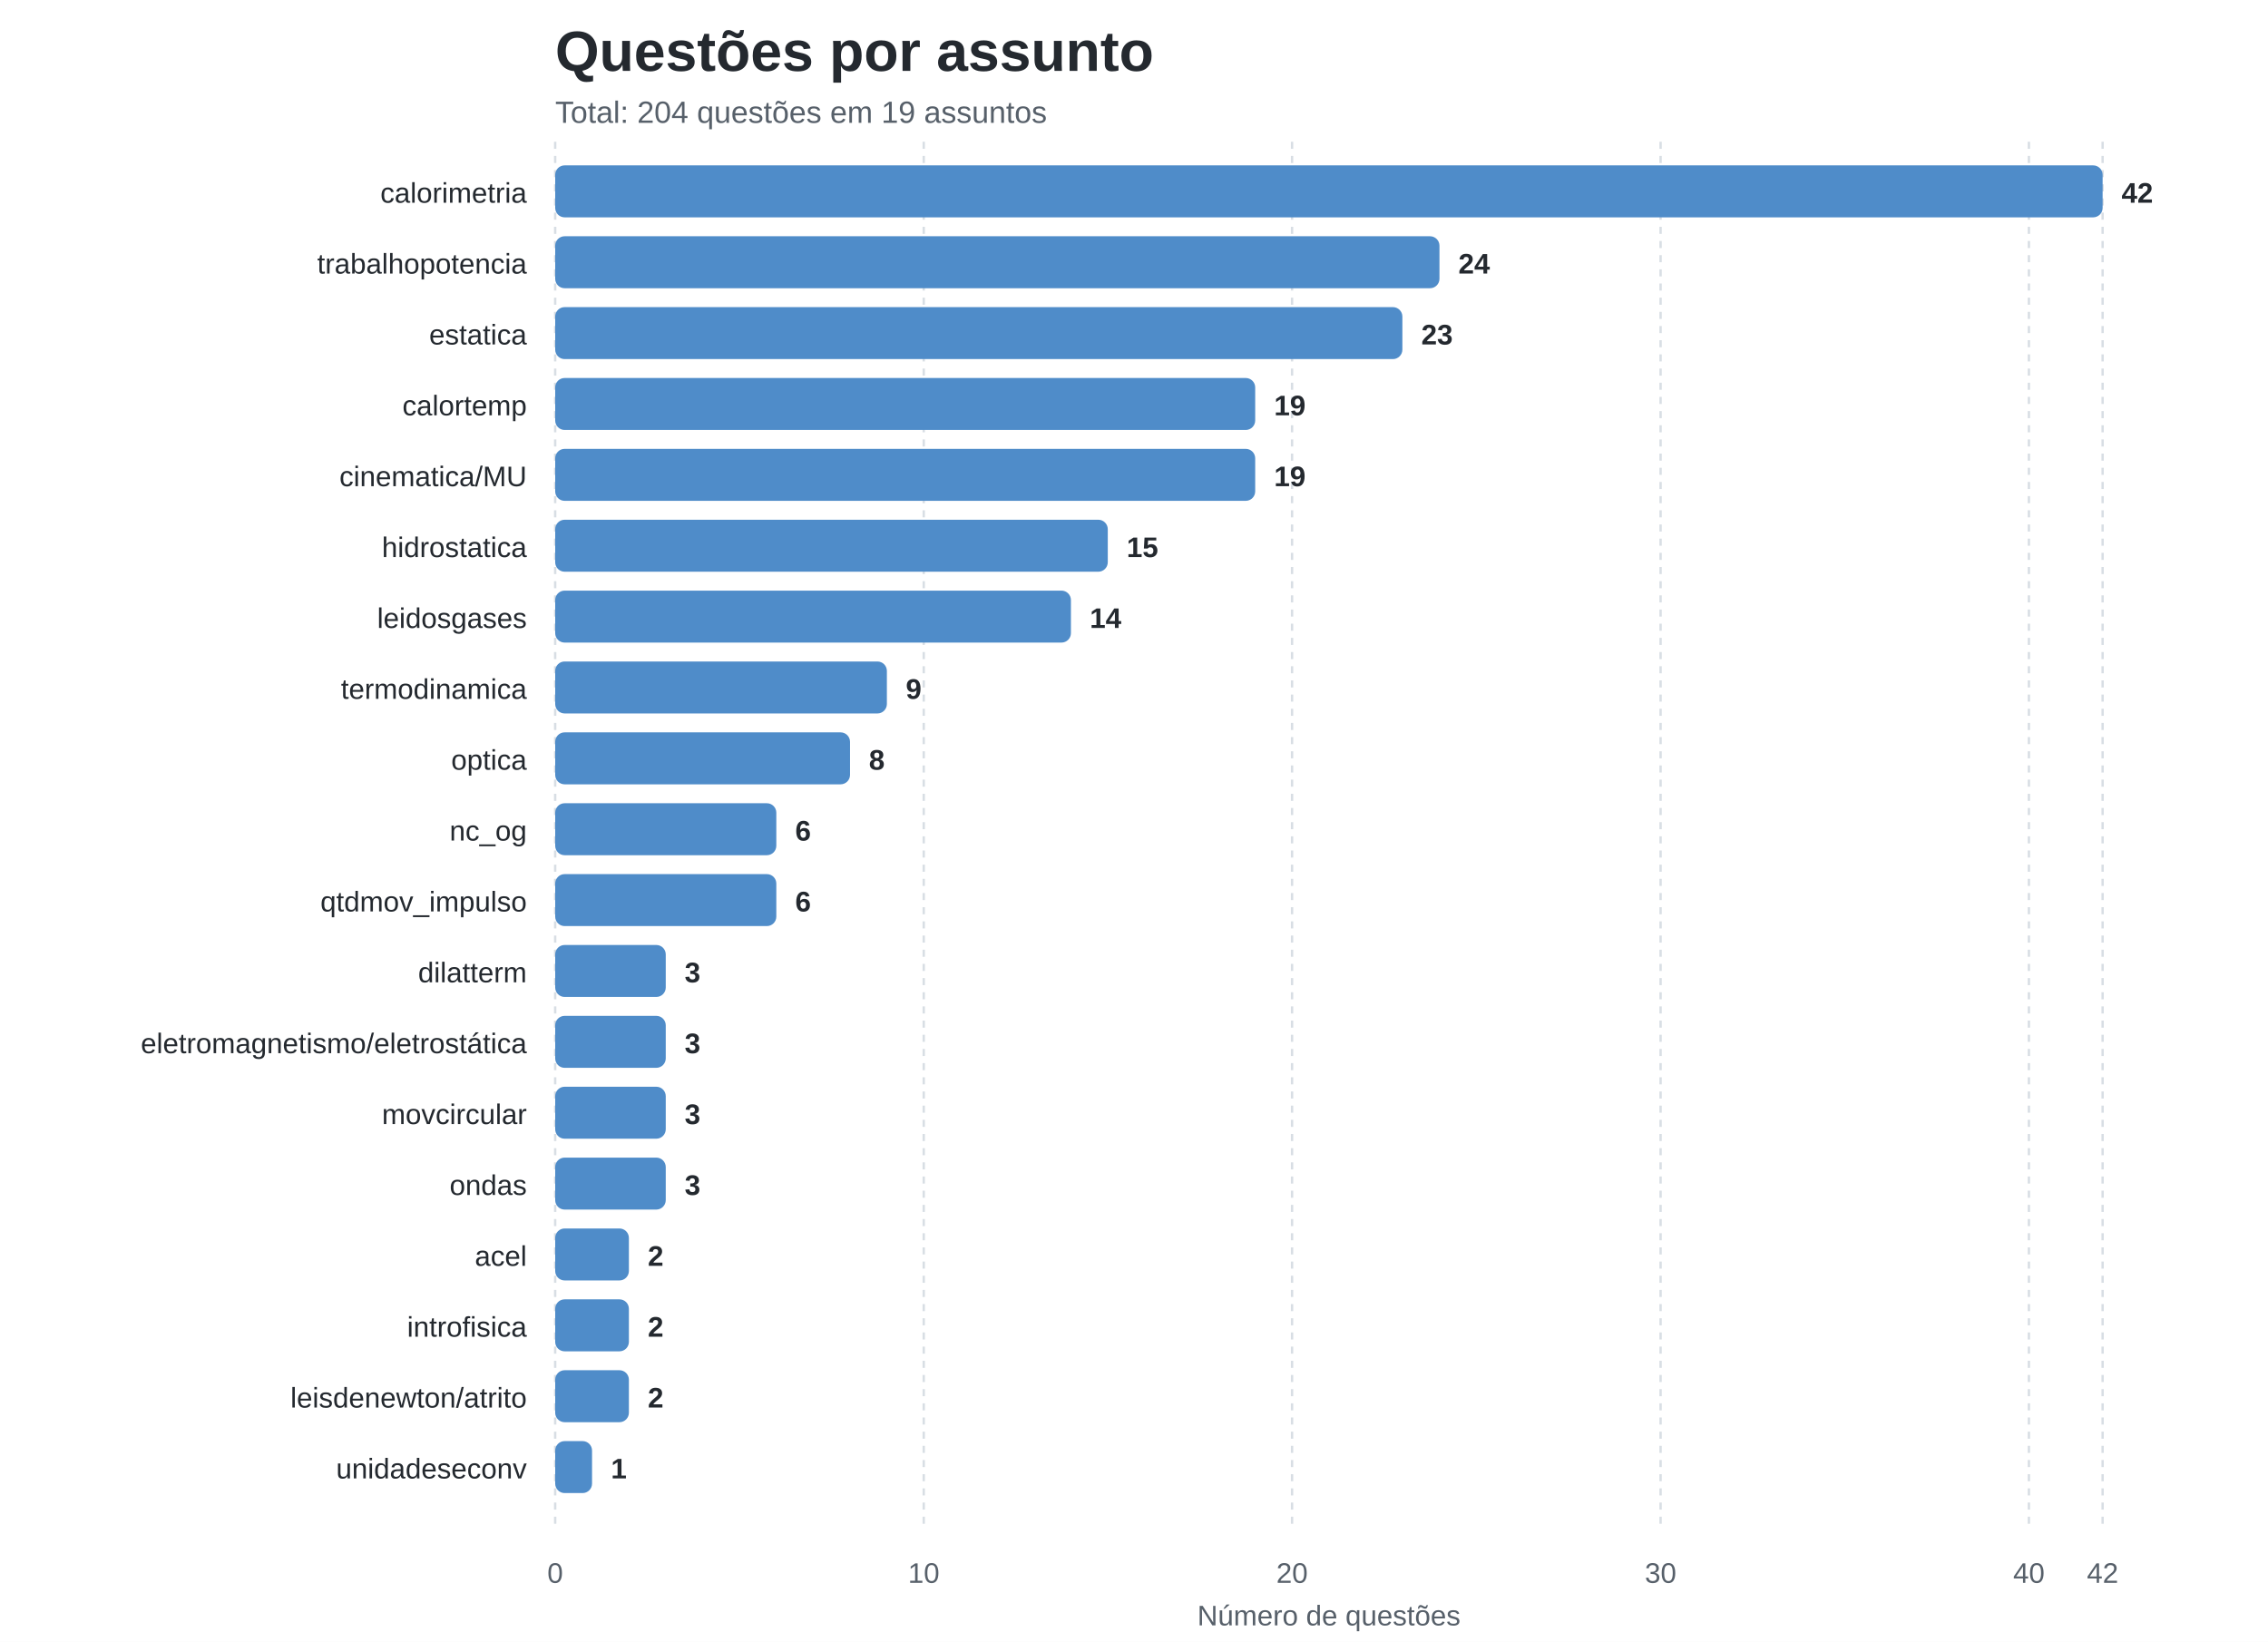
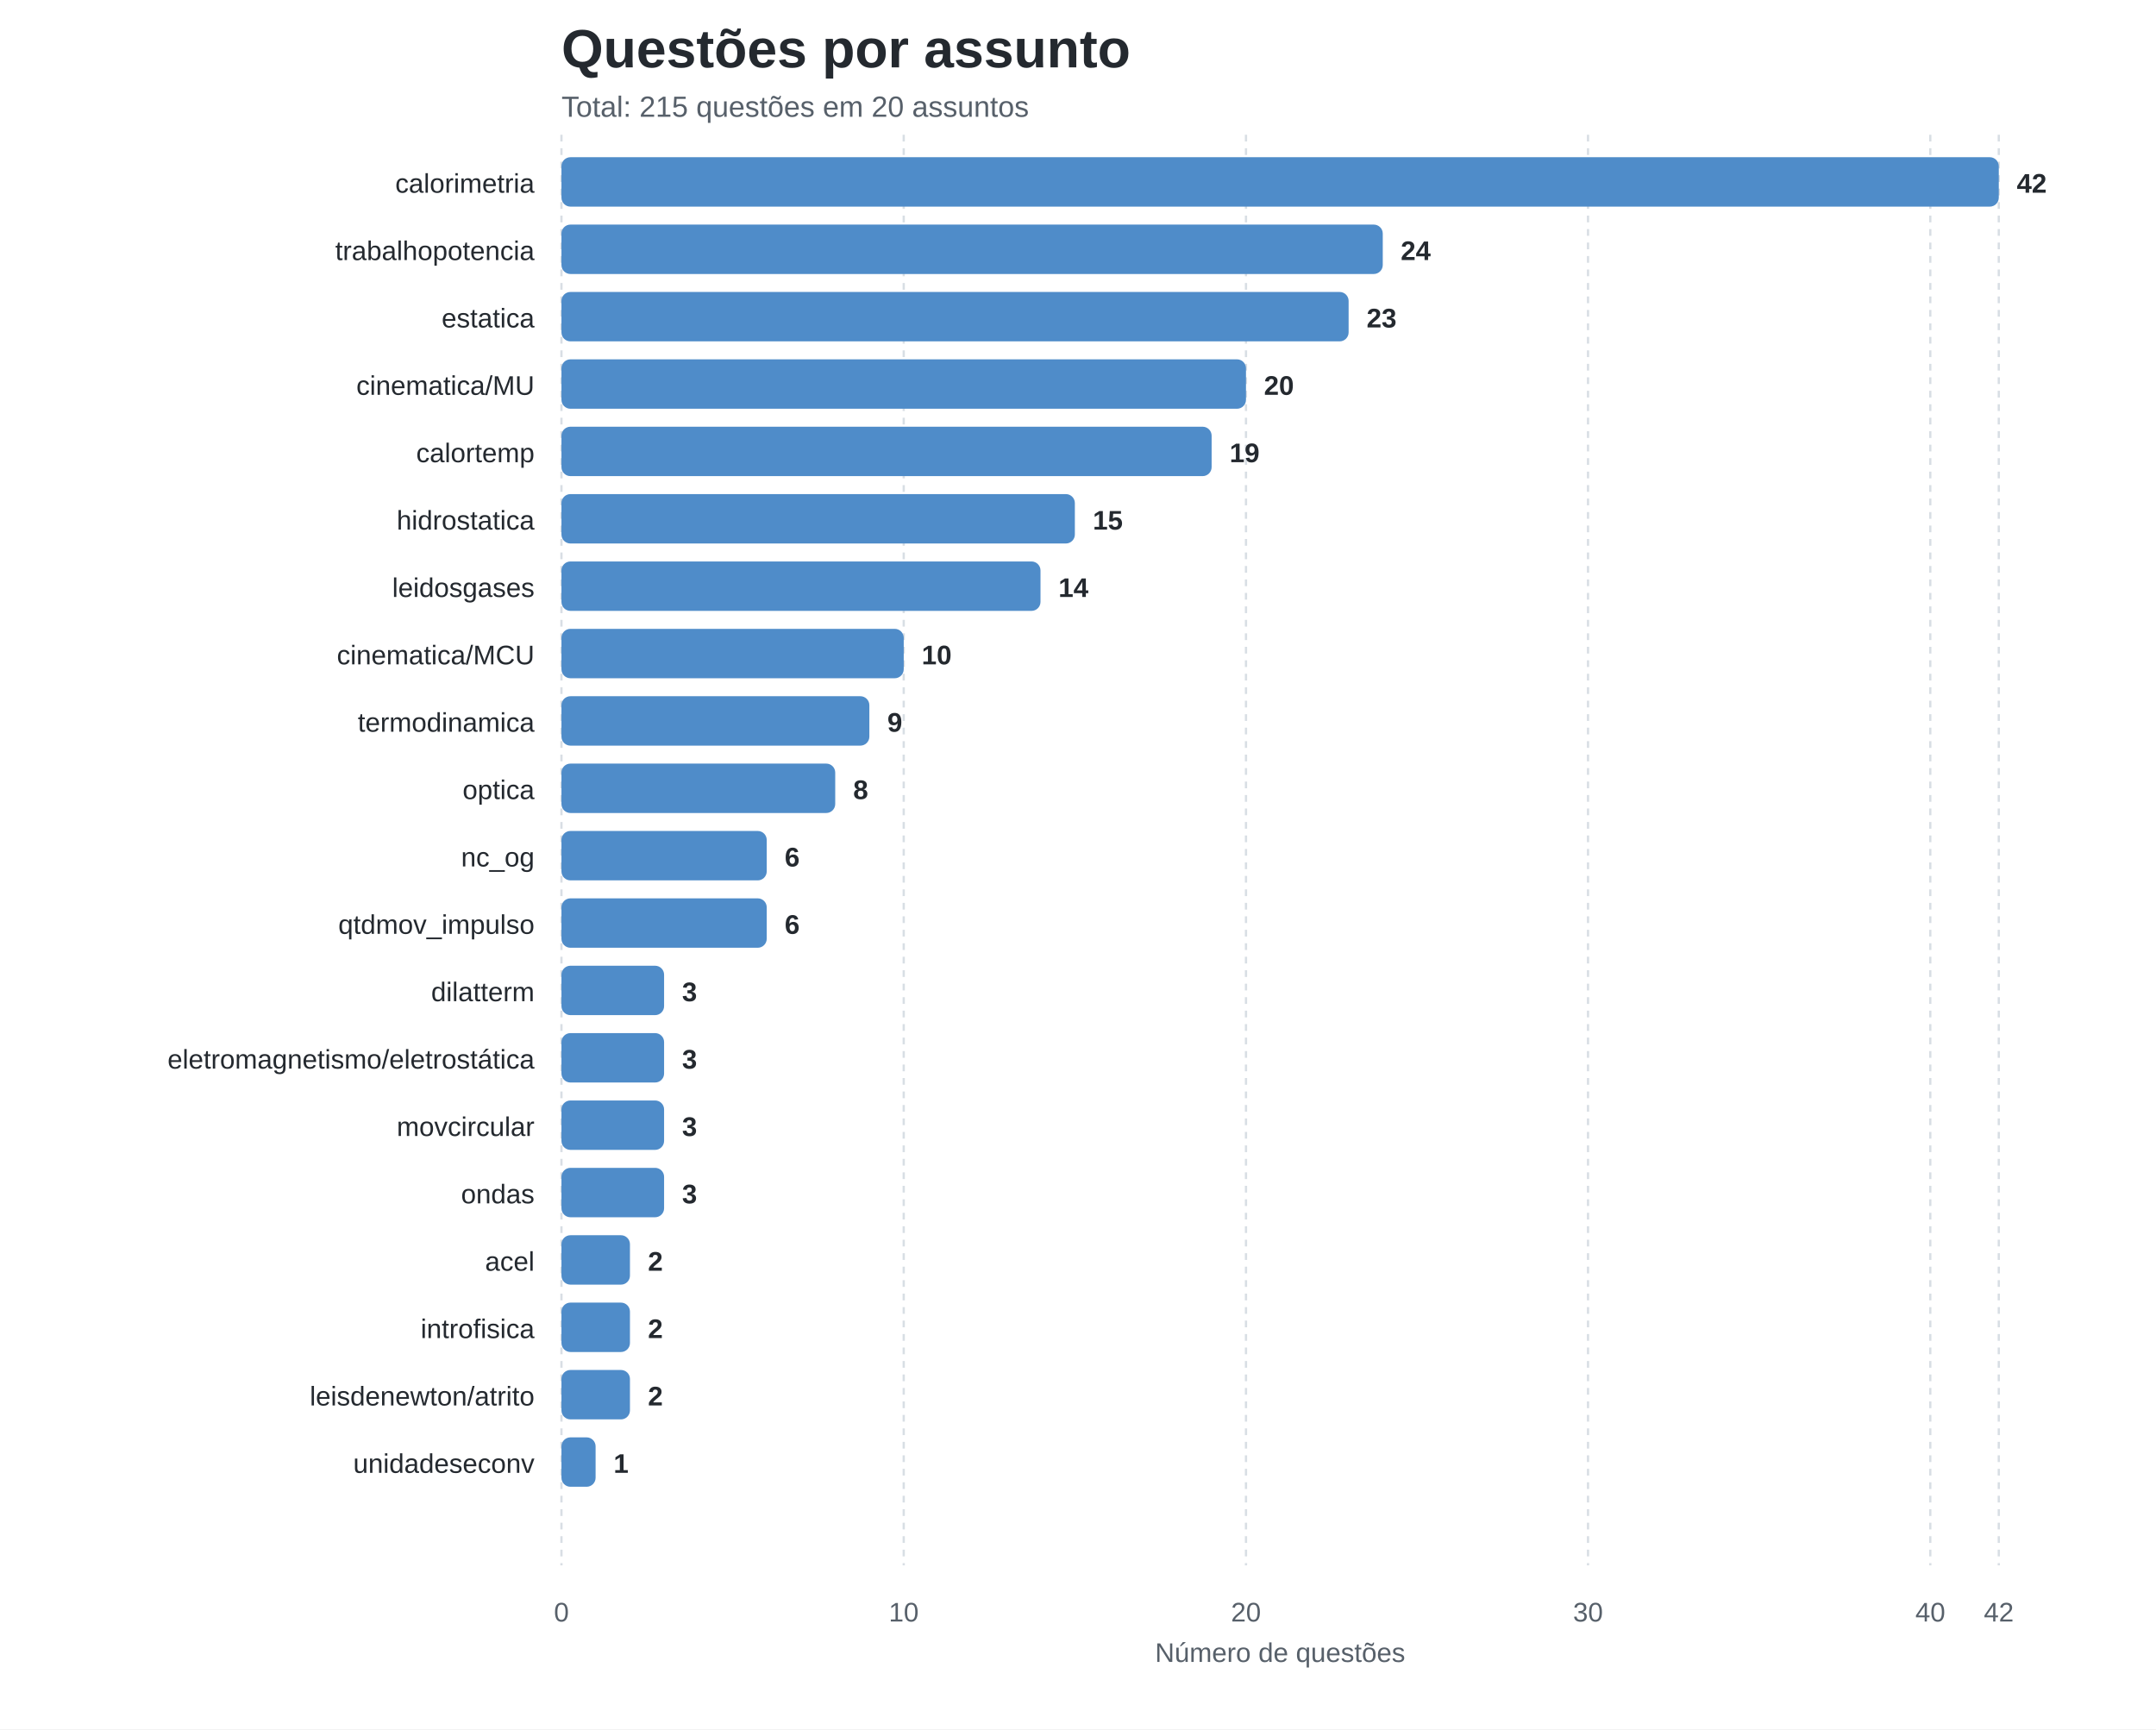
- <svg xmlns="http://www.w3.org/2000/svg" width="960" height="695" viewBox="0 0 960 695" role="img" aria-labelledby="title desc">
+ <svg xmlns="http://www.w3.org/2000/svg" width="960" height="770" viewBox="0 0 960 770" role="img" aria-labelledby="title desc">
  <rect width="100%" height="100%" fill="white" />
  <style>text{font-family:-apple-system,BlinkMacSystemFont,"Segoe UI",Arial,sans-serif;fill:#24292f}.title{font-size:24px;font-weight:700}.subtitle{font-size:13px;fill:#57606a}.axis{font-size:12px;fill:#57606a}.label{font-size:12px}.value{font-size:12px;font-weight:600}.grid{stroke:#d8dee4;stroke-dasharray:3 3}.bar{fill:#4f8cc9}</style>
-   <text x="235" y="30" class="title">Questões por assunto</text>
-   <text x="235" y="52" class="subtitle">Total: 204 questões em 19 assuntos</text>
-   <line x1="235.0" x2="235.0" y1="60" y2="645" class="grid" />
-   <text x="235.0" y="670" text-anchor="middle" class="axis">0</text>
-   <line x1="391.0" x2="391.0" y1="60" y2="645" class="grid" />
-   <text x="391.0" y="670" text-anchor="middle" class="axis">10</text>
-   <line x1="546.9" x2="546.9" y1="60" y2="645" class="grid" />
-   <text x="546.9" y="670" text-anchor="middle" class="axis">20</text>
-   <line x1="702.9" x2="702.9" y1="60" y2="645" class="grid" />
-   <text x="702.9" y="670" text-anchor="middle" class="axis">30</text>
-   <line x1="858.8" x2="858.8" y1="60" y2="645" class="grid" />
-   <text x="858.8" y="670" text-anchor="middle" class="axis">40</text>
-   <line x1="890.0" x2="890.0" y1="60" y2="645" class="grid" />
-   <text x="890.0" y="670" text-anchor="middle" class="axis">42</text>
-   <text x="562.5" y="688" text-anchor="middle" class="axis">Número de questões</text>
-   <text x="223" y="85.8" text-anchor="end" class="label">calorimetria</text>
-   <rect x="235" y="70" width="655.0" height="22" rx="4" class="bar" />
+   <text x="250" y="30" class="title">Questões por assunto</text>
+   <text x="250" y="52" class="subtitle">Total: 215 questões em 20 assuntos</text>
+   <line x1="250.0" x2="250.0" y1="60" y2="697" class="grid" />
+   <text x="250.0" y="722" text-anchor="middle" class="axis">0</text>
+   <line x1="402.4" x2="402.4" y1="60" y2="697" class="grid" />
+   <text x="402.4" y="722" text-anchor="middle" class="axis">10</text>
+   <line x1="554.8" x2="554.8" y1="60" y2="697" class="grid" />
+   <text x="554.8" y="722" text-anchor="middle" class="axis">20</text>
+   <line x1="707.1" x2="707.1" y1="60" y2="697" class="grid" />
+   <text x="707.1" y="722" text-anchor="middle" class="axis">30</text>
+   <line x1="859.5" x2="859.5" y1="60" y2="697" class="grid" />
+   <text x="859.5" y="722" text-anchor="middle" class="axis">40</text>
+   <line x1="890.0" x2="890.0" y1="60" y2="697" class="grid" />
+   <text x="890.0" y="722" text-anchor="middle" class="axis">42</text>
+   <text x="570.0" y="740" text-anchor="middle" class="axis">Número de questões</text>
+   <text x="238" y="85.8" text-anchor="end" class="label">calorimetria</text>
+   <rect x="250" y="70" width="640.0" height="22" rx="4" class="bar" />
  <text x="898.0" y="85.8" class="value">42</text>
-   <text x="223" y="115.8" text-anchor="end" class="label">trabalhopotencia</text>
-   <rect x="235" y="100" width="374.3" height="22" rx="4" class="bar" />
-   <text x="617.3" y="115.8" class="value">24</text>
-   <text x="223" y="145.8" text-anchor="end" class="label">estatica</text>
-   <rect x="235" y="130" width="358.6" height="22" rx="4" class="bar" />
-   <text x="601.6" y="145.8" class="value">23</text>
-   <text x="223" y="175.8" text-anchor="end" class="label">calortemp</text>
-   <rect x="235" y="160" width="296.3" height="22" rx="4" class="bar" />
-   <text x="539.3" y="175.8" class="value">19</text>
-   <text x="223" y="205.8" text-anchor="end" class="label">cinematica/MU</text>
-   <rect x="235" y="190" width="296.3" height="22" rx="4" class="bar" />
-   <text x="539.3" y="205.8" class="value">19</text>
-   <text x="223" y="235.8" text-anchor="end" class="label">hidrostatica</text>
-   <rect x="235" y="220" width="233.9" height="22" rx="4" class="bar" />
-   <text x="476.9" y="235.8" class="value">15</text>
-   <text x="223" y="265.8" text-anchor="end" class="label">leidosgases</text>
-   <rect x="235" y="250" width="218.3" height="22" rx="4" class="bar" />
-   <text x="461.3" y="265.8" class="value">14</text>
-   <text x="223" y="295.8" text-anchor="end" class="label">termodinamica</text>
-   <rect x="235" y="280" width="140.4" height="22" rx="4" class="bar" />
-   <text x="383.4" y="295.8" class="value">9</text>
-   <text x="223" y="325.8" text-anchor="end" class="label">optica</text>
-   <rect x="235" y="310" width="124.8" height="22" rx="4" class="bar" />
-   <text x="367.8" y="325.8" class="value">8</text>
-   <text x="223" y="355.8" text-anchor="end" class="label">nc_og</text>
-   <rect x="235" y="340" width="93.6" height="22" rx="4" class="bar" />
-   <text x="336.6" y="355.8" class="value">6</text>
-   <text x="223" y="385.8" text-anchor="end" class="label">qtdmov_impulso</text>
-   <rect x="235" y="370" width="93.6" height="22" rx="4" class="bar" />
-   <text x="336.6" y="385.8" class="value">6</text>
-   <text x="223" y="415.8" text-anchor="end" class="label">dilatterm</text>
-   <rect x="235" y="400" width="46.8" height="22" rx="4" class="bar" />
-   <text x="289.8" y="415.8" class="value">3</text>
-   <text x="223" y="445.8" text-anchor="end" class="label">eletromagnetismo/eletrostática</text>
-   <rect x="235" y="430" width="46.8" height="22" rx="4" class="bar" />
-   <text x="289.8" y="445.8" class="value">3</text>
-   <text x="223" y="475.8" text-anchor="end" class="label">movcircular</text>
-   <rect x="235" y="460" width="46.8" height="22" rx="4" class="bar" />
-   <text x="289.8" y="475.8" class="value">3</text>
-   <text x="223" y="505.8" text-anchor="end" class="label">ondas</text>
-   <rect x="235" y="490" width="46.8" height="22" rx="4" class="bar" />
-   <text x="289.8" y="505.8" class="value">3</text>
-   <text x="223" y="535.8" text-anchor="end" class="label">acel</text>
-   <rect x="235" y="520" width="31.2" height="22" rx="4" class="bar" />
-   <text x="274.2" y="535.8" class="value">2</text>
-   <text x="223" y="565.8" text-anchor="end" class="label">introfisica</text>
-   <rect x="235" y="550" width="31.2" height="22" rx="4" class="bar" />
-   <text x="274.2" y="565.8" class="value">2</text>
-   <text x="223" y="595.8" text-anchor="end" class="label">leisdenewton/atrito</text>
-   <rect x="235" y="580" width="31.2" height="22" rx="4" class="bar" />
-   <text x="274.2" y="595.8" class="value">2</text>
-   <text x="223" y="625.8" text-anchor="end" class="label">unidadeseconv</text>
-   <rect x="235" y="610" width="15.6" height="22" rx="4" class="bar" />
-   <text x="258.6" y="625.8" class="value">1</text>
+   <text x="238" y="115.8" text-anchor="end" class="label">trabalhopotencia</text>
+   <rect x="250" y="100" width="365.7" height="22" rx="4" class="bar" />
+   <text x="623.7" y="115.8" class="value">24</text>
+   <text x="238" y="145.8" text-anchor="end" class="label">estatica</text>
+   <rect x="250" y="130" width="350.5" height="22" rx="4" class="bar" />
+   <text x="608.5" y="145.8" class="value">23</text>
+   <text x="238" y="175.8" text-anchor="end" class="label">cinematica/MU</text>
+   <rect x="250" y="160" width="304.8" height="22" rx="4" class="bar" />
+   <text x="562.8" y="175.8" class="value">20</text>
+   <text x="238" y="205.8" text-anchor="end" class="label">calortemp</text>
+   <rect x="250" y="190" width="289.5" height="22" rx="4" class="bar" />
+   <text x="547.5" y="205.8" class="value">19</text>
+   <text x="238" y="235.8" text-anchor="end" class="label">hidrostatica</text>
+   <rect x="250" y="220" width="228.6" height="22" rx="4" class="bar" />
+   <text x="486.6" y="235.8" class="value">15</text>
+   <text x="238" y="265.8" text-anchor="end" class="label">leidosgases</text>
+   <rect x="250" y="250" width="213.3" height="22" rx="4" class="bar" />
+   <text x="471.3" y="265.8" class="value">14</text>
+   <text x="238" y="295.8" text-anchor="end" class="label">cinematica/MCU</text>
+   <rect x="250" y="280" width="152.4" height="22" rx="4" class="bar" />
+   <text x="410.4" y="295.8" class="value">10</text>
+   <text x="238" y="325.8" text-anchor="end" class="label">termodinamica</text>
+   <rect x="250" y="310" width="137.1" height="22" rx="4" class="bar" />
+   <text x="395.1" y="325.8" class="value">9</text>
+   <text x="238" y="355.8" text-anchor="end" class="label">optica</text>
+   <rect x="250" y="340" width="121.9" height="22" rx="4" class="bar" />
+   <text x="379.9" y="355.8" class="value">8</text>
+   <text x="238" y="385.8" text-anchor="end" class="label">nc_og</text>
+   <rect x="250" y="370" width="91.4" height="22" rx="4" class="bar" />
+   <text x="349.4" y="385.8" class="value">6</text>
+   <text x="238" y="415.8" text-anchor="end" class="label">qtdmov_impulso</text>
+   <rect x="250" y="400" width="91.4" height="22" rx="4" class="bar" />
+   <text x="349.4" y="415.8" class="value">6</text>
+   <text x="238" y="445.8" text-anchor="end" class="label">dilatterm</text>
+   <rect x="250" y="430" width="45.7" height="22" rx="4" class="bar" />
+   <text x="303.7" y="445.8" class="value">3</text>
+   <text x="238" y="475.8" text-anchor="end" class="label">eletromagnetismo/eletrostática</text>
+   <rect x="250" y="460" width="45.7" height="22" rx="4" class="bar" />
+   <text x="303.7" y="475.8" class="value">3</text>
+   <text x="238" y="505.8" text-anchor="end" class="label">movcircular</text>
+   <rect x="250" y="490" width="45.7" height="22" rx="4" class="bar" />
+   <text x="303.7" y="505.8" class="value">3</text>
+   <text x="238" y="535.8" text-anchor="end" class="label">ondas</text>
+   <rect x="250" y="520" width="45.7" height="22" rx="4" class="bar" />
+   <text x="303.7" y="535.8" class="value">3</text>
+   <text x="238" y="565.8" text-anchor="end" class="label">acel</text>
+   <rect x="250" y="550" width="30.5" height="22" rx="4" class="bar" />
+   <text x="288.5" y="565.8" class="value">2</text>
+   <text x="238" y="595.8" text-anchor="end" class="label">introfisica</text>
+   <rect x="250" y="580" width="30.5" height="22" rx="4" class="bar" />
+   <text x="288.5" y="595.8" class="value">2</text>
+   <text x="238" y="625.8" text-anchor="end" class="label">leisdenewton/atrito</text>
+   <rect x="250" y="610" width="30.5" height="22" rx="4" class="bar" />
+   <text x="288.5" y="625.8" class="value">2</text>
+   <text x="238" y="655.8" text-anchor="end" class="label">unidadeseconv</text>
+   <rect x="250" y="640" width="15.2" height="22" rx="4" class="bar" />
+   <text x="273.2" y="655.8" class="value">1</text>
</svg>
